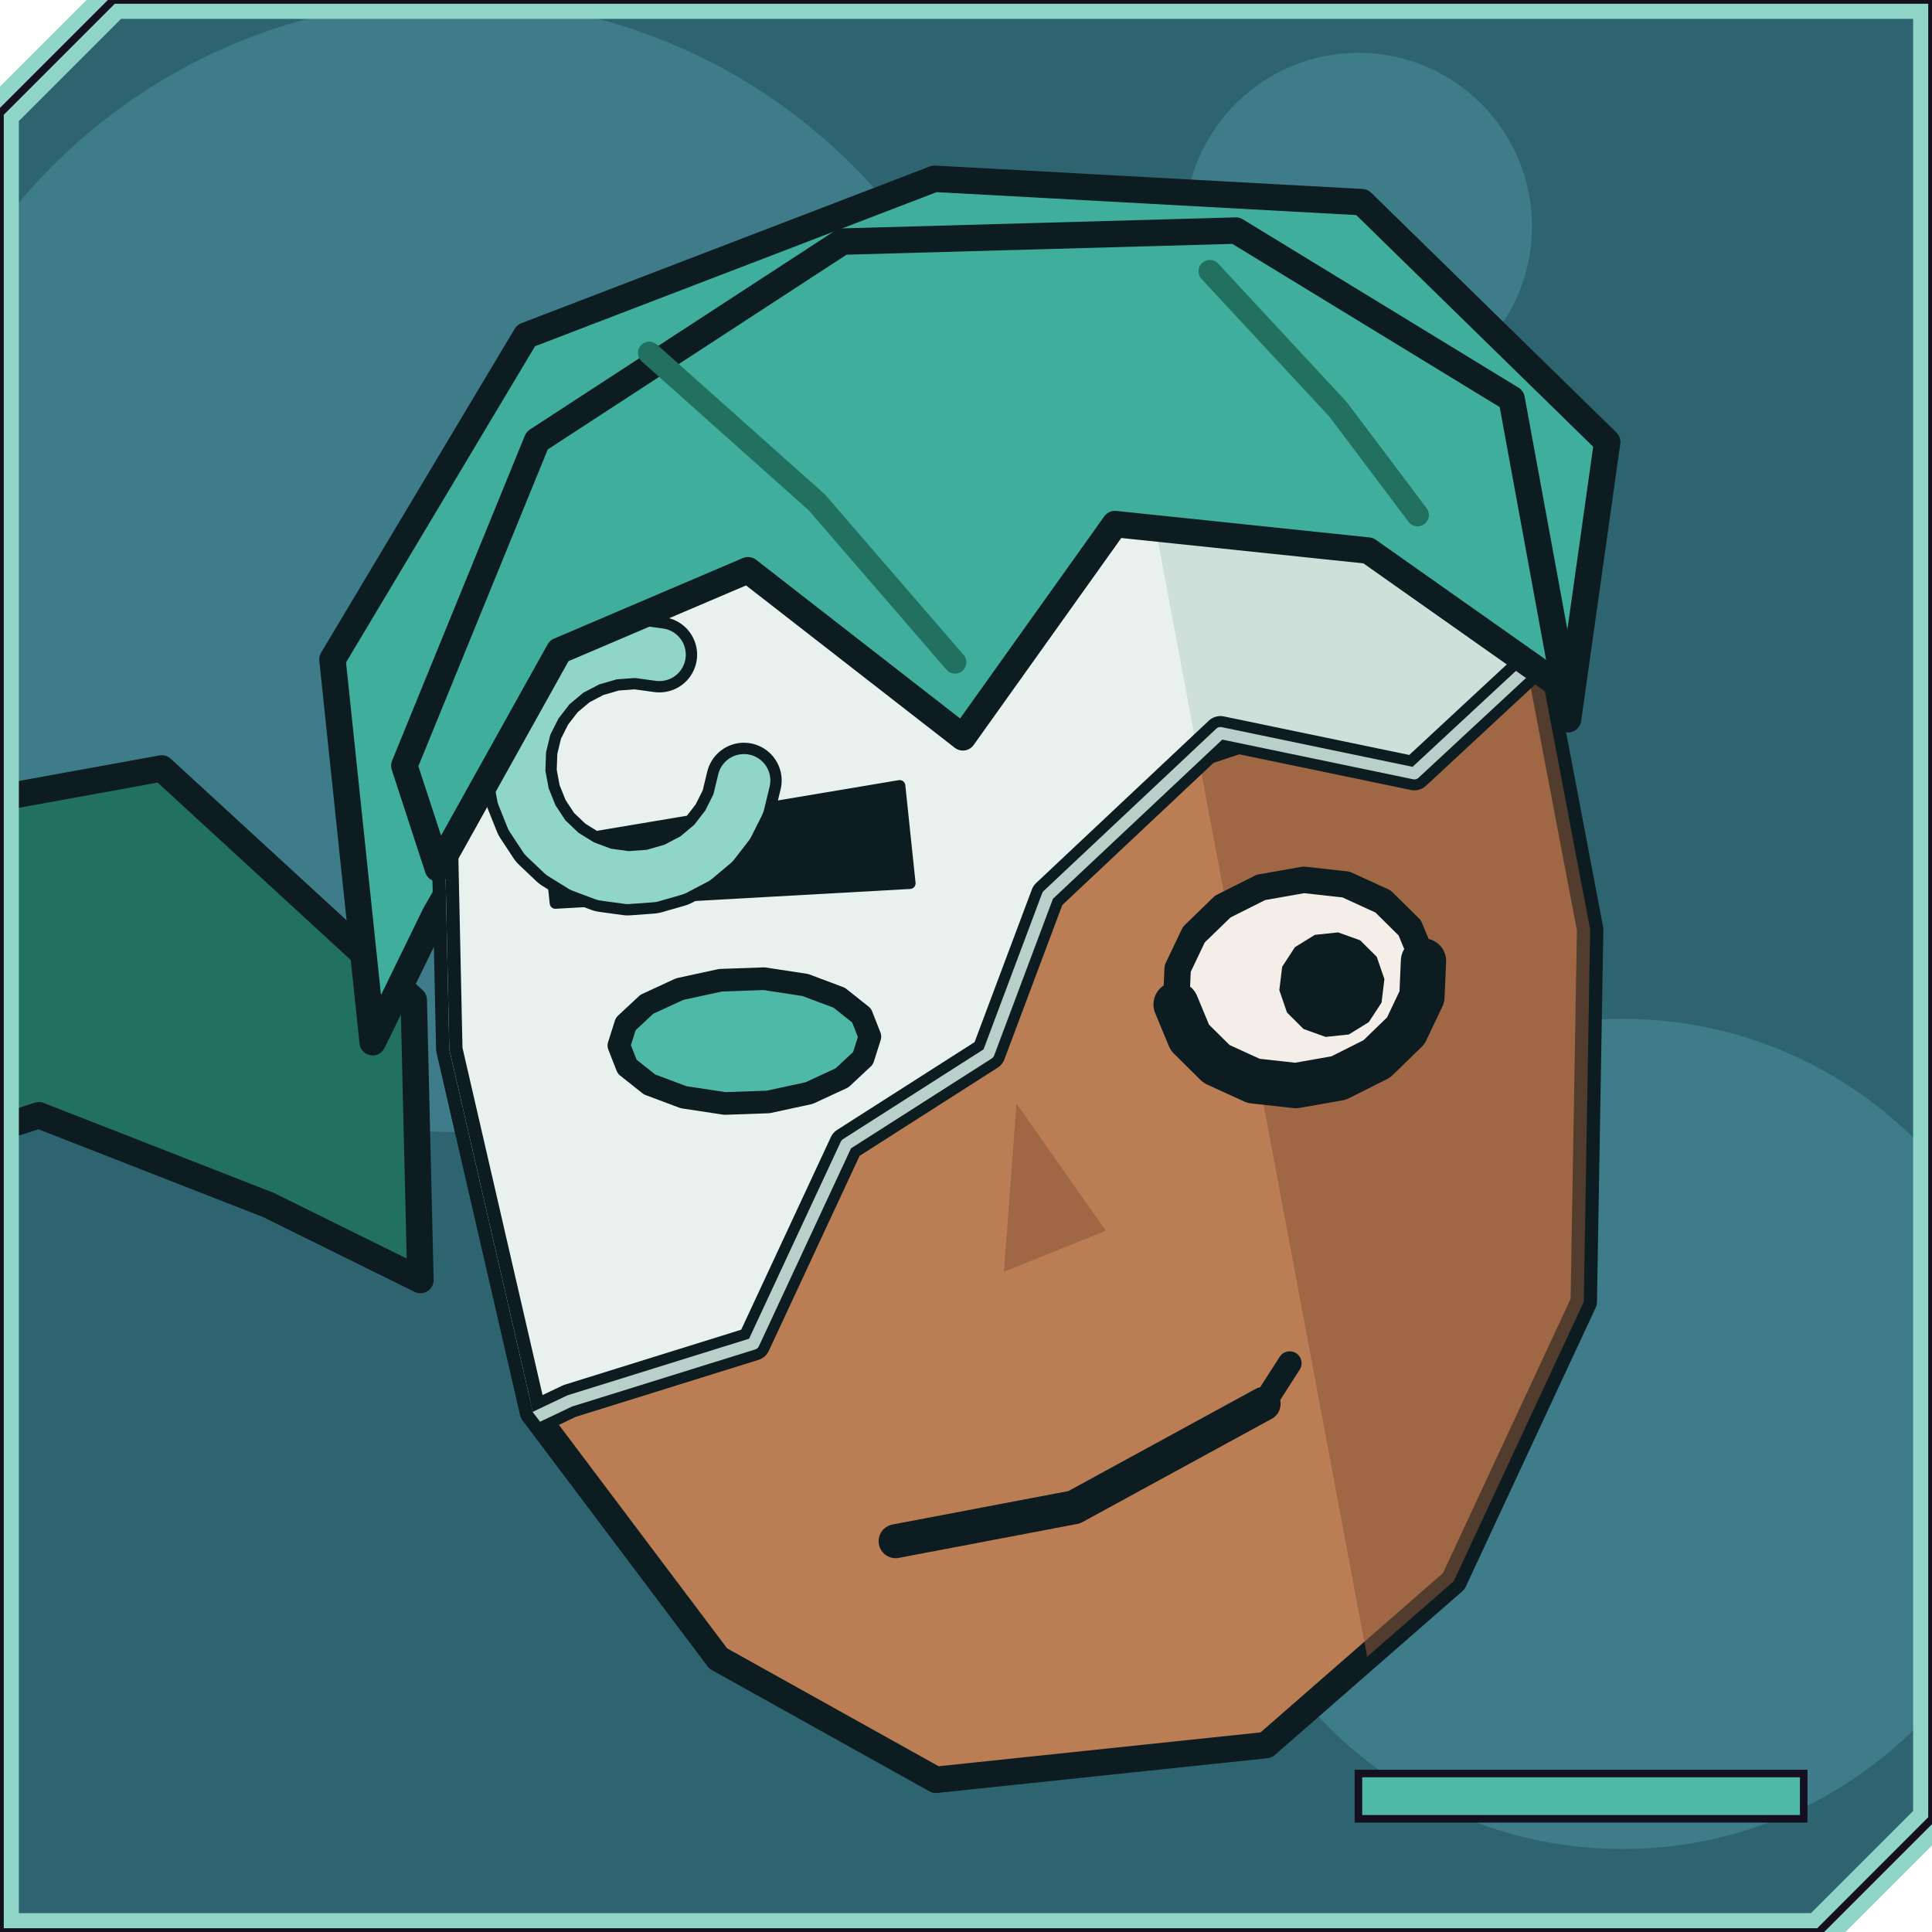
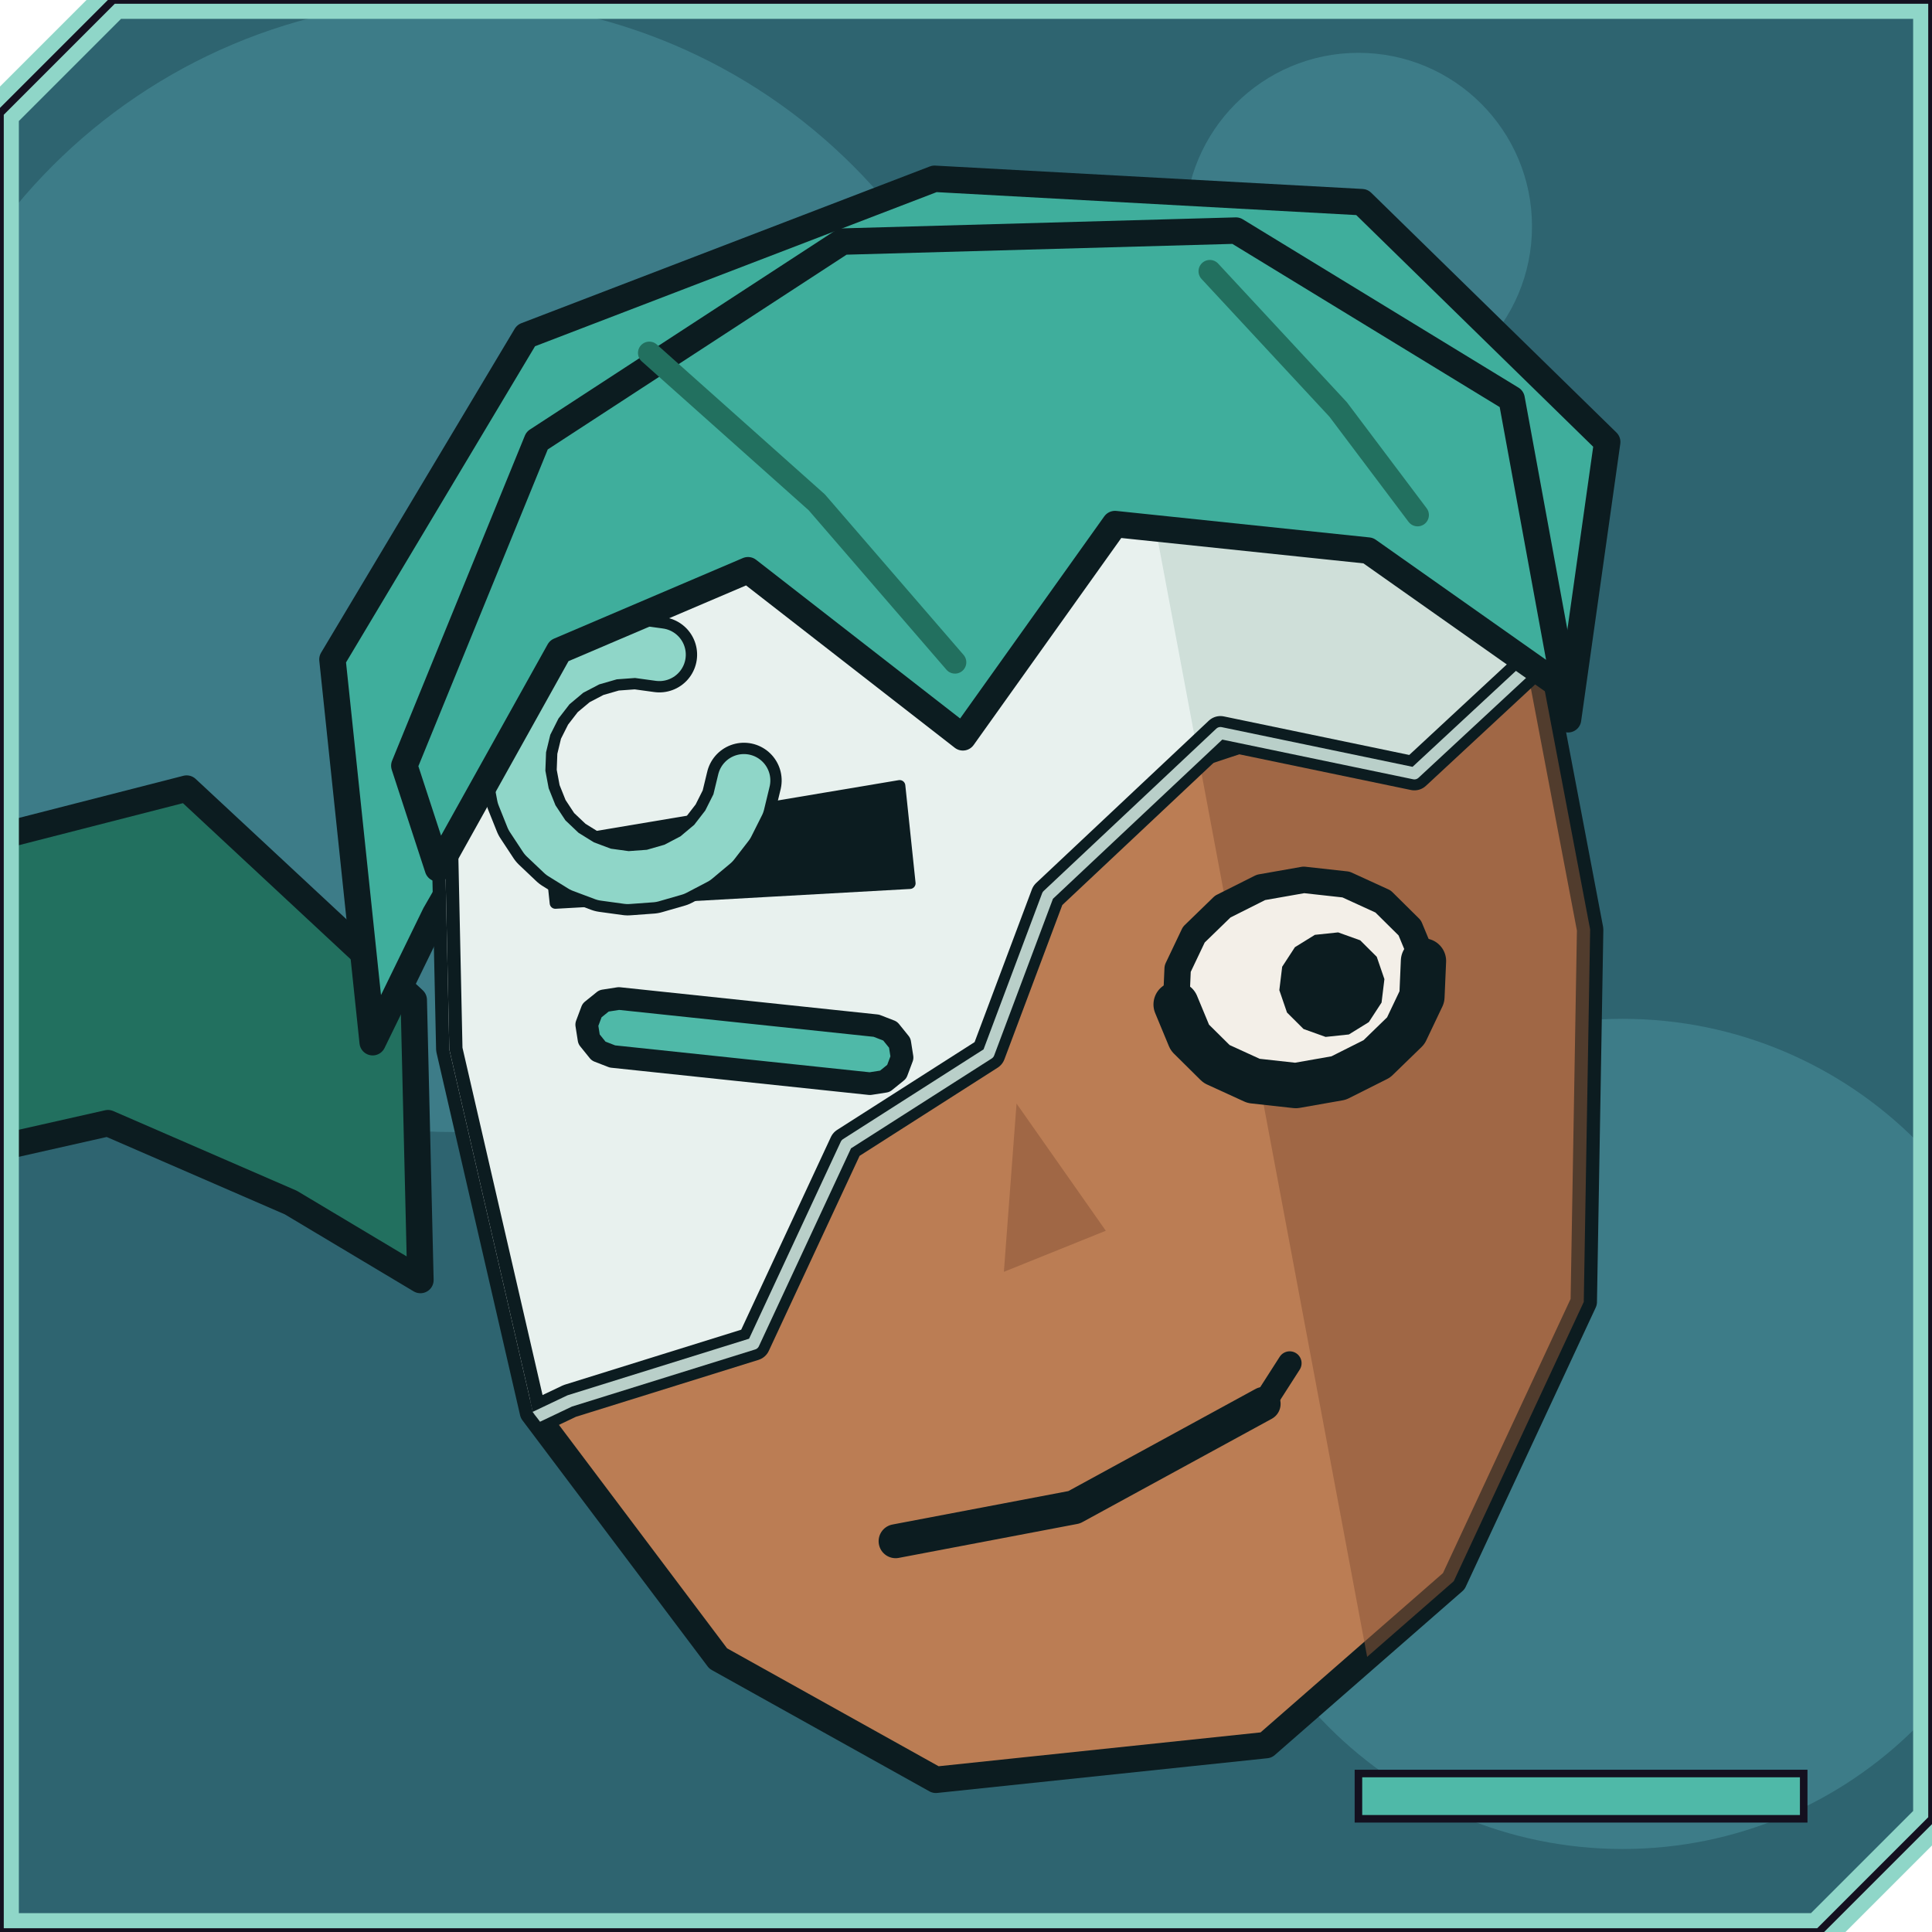
<svg xmlns="http://www.w3.org/2000/svg" width="200" height="200" viewBox="0 0 512 512">
  <defs>
    <clipPath id="fc-q9">
      <polygon points="30,0 512,0 512,482 482,512 0,512 0,30" />
    </clipPath>
  </defs>
  <g clip-path="url(#fc-q9)">
    <rect width="512" height="512" fill="#2e6470" />
    <circle cx="120" cy="150" r="150" fill="#3d7c88" />
    <circle cx="430" cy="380" r="110" fill="#3d7c88" />
    <circle cx="360" cy="60" r="46" fill="#3d7c88" />
    <g transform="translate(274.0 298.0) rotate(-6) scale(1.0)">
-       <polygon points="-160.0,-50.0 -220.0,-118.0 -300.0,-112.0 -352.0,-52.0 -372.0,12.0 -336.0,6.0 -300.0,-22.0 -262.0,-30.0 -204.0,0.0 -166.0,24.0" fill="#22705f" stroke="#0c1c20" stroke-width="7" stroke-linejoin="round" />
+       <polygon points="-160.0,-50.0 -214.0,-112.0 -282.0,-102.0 -326.0,-48.0 -342.0,4.0 -310.0,0.0 -278.0,-22.0 -244.0,-26.0 -198.0,0.0 -166.0,24.0" fill="#22705f" stroke="#0c1c20" stroke-width="7" stroke-linejoin="round" />
      <polygon points="-172.0,-40.0 -172.0,-142.0 -112.0,-222.0 0.0,-252.0 112.0,-234.0 170.0,-164.0 152.0,-92.0 100.0,-140.0 30.0,-170.0 -40.0,-160.0 -110.0,-130.0 -152.0,-72.0" fill="#3fae9c" stroke="#0c1c20" stroke-width="7" stroke-linejoin="round" />
      <polygon points="-152.0,-36.0 -144.0,-132.0 -92.0,-186.0 0.0,-204.0 92.0,-186.0 144.0,-132.0 152.0,-36.0 140.0,62.0 98.0,132.0 44.0,170.0 -44.0,170.0 -98.0,132.0 -140.0,62.0" fill="#bb7d54" stroke="#0c1c20" stroke-width="7" stroke-linejoin="round" />
      <clipPath id="sh-q9">
        <polygon points="40,-260 300,-260 300,260 82,260" />
      </clipPath>
      <g clip-path="url(#sh-q9)">
        <polygon points="-152.0,-36.0 -144.0,-132.0 -92.0,-186.0 0.0,-204.0 92.0,-186.0 144.0,-132.0 152.0,-36.0 140.0,62.0 98.0,132.0 44.0,170.0 -44.0,170.0 -98.0,132.0 -140.0,62.0" fill="#8a5538" opacity="0.55" />
      </g>
      <polygon points="-4.0,-6.0 16.0,30.0 -12.0,38.0" fill="#8a5538" opacity="0.55" />
      <polygon points="-107.2,-32.3 -105.6,-26.5 -100.2,-21.2 -91.6,-16.9 -80.9,-14.1 -69.4,-13.3 -58.4,-14.5 -49.3,-17.6 -43.2,-22.2 -40.8,-27.7 -42.4,-33.5 -47.8,-38.8 -56.4,-43.1 -67.1,-45.9 -78.6,-46.7 -89.6,-45.5 -98.7,-42.4 -104.8,-37.8" fill="#f3efe8" stroke="#0c1c20" stroke-width="7" stroke-linejoin="round" />
      <polygon points="-51.6,-28.6 -53.0,-22.5 -56.9,-17.7 -62.5,-15.0 -68.7,-15.0 -74.3,-17.7 -78.2,-22.5 -79.6,-28.6 -78.2,-34.7 -74.3,-39.5 -68.7,-42.2 -62.5,-42.2 -56.9,-39.5 -53.0,-34.7" fill="#0c1c20" />
      <polyline points="-107.2,-32.3 -105.6,-26.5 -100.2,-21.2 -91.6,-16.9 -80.9,-14.1 -69.4,-13.3 -58.4,-14.5 -49.3,-17.6 -43.2,-22.2 -40.8,-27.7" fill="none" stroke="#0c1c20" stroke-width="12" stroke-linecap="round" stroke-linejoin="round" />
      <polygon points="107.2,-32.3 105.8,-22.9 100.6,-14.4 92.2,-7.8 81.6,-3.8 70.1,-3.0 59.1,-5.4 49.8,-10.9 43.5,-18.6 40.8,-27.7 42.2,-37.1 47.4,-45.6 55.8,-52.2 66.4,-56.2 77.9,-57.0 88.9,-54.6 98.2,-49.1 104.5,-41.4" fill="#f3efe8" stroke="#0c1c20" stroke-width="7" stroke-linejoin="round" />
      <polygon points="96.4,-28.6 95.0,-22.5 91.1,-17.7 85.5,-15.0 79.3,-15.0 73.7,-17.7 69.8,-22.5 68.4,-28.6 69.8,-34.7 73.7,-39.5 79.3,-42.2 85.5,-42.2 91.1,-39.5 95.0,-34.7" fill="#0c1c20" />
      <polyline points="107.2,-32.3 105.8,-22.9 100.6,-14.4 92.2,-7.8 81.6,-3.8 70.1,-3.0 59.1,-5.4 49.8,-10.9 43.5,-18.6 40.8,-27.7" fill="none" stroke="#0c1c20" stroke-width="12" stroke-linecap="round" stroke-linejoin="round" />
      <polygon points="-26.0,-93.0 -120.0,-87.2 -120.0,-71.6 -26.0,-67.0" fill="#3fae9c" stroke="#0c1c20" stroke-width="3" stroke-linejoin="round" />
      <polygon points="26.0,-111.0 120.0,-121.2 120.0,-105.6 26.0,-85.0" fill="#3fae9c" stroke="#0c1c20" stroke-width="3" stroke-linejoin="round" />
      <polyline points="-48.0,106.0 0.0,102.0 52.8,80.0" fill="none" stroke="#0c1c20" stroke-width="9" stroke-linecap="round" stroke-linejoin="round" />
      <polyline points="52.8,80.0 60.8,70.0" fill="none" stroke="#0c1c20" stroke-width="6.3" stroke-linecap="round" stroke-linejoin="round" />
      <clipPath id="m-q9">
        <polygon points="300.0,-300.0 300.0,-130.0 150.0,-112.0 110.0,-82.0 60.0,-98.0 10.0,-60.0 -10.0,-20.0 -50.0,0.0 -80.0,50.0 -130.0,60.0 -300.0,120.0 -300.0,-300.0" />
      </clipPath>
      <clipPath id="hc-q9">
        <polygon points="-152.0,-36.0 -144.0,-132.0 -92.0,-186.0 0.0,-204.0 92.0,-186.0 144.0,-132.0 152.0,-36.0 140.0,62.0 98.0,132.0 44.0,170.0 -44.0,170.0 -98.0,132.0 -140.0,62.0" />
      </clipPath>
      <g clip-path="url(#hc-q9)">
        <g clip-path="url(#m-q9)">
          <polygon points="-152.0,-36.0 -144.0,-132.0 -92.0,-186.0 0.0,-204.0 92.0,-186.0 144.0,-132.0 152.0,-36.0 140.0,62.0 98.0,132.0 44.0,170.0 -44.0,170.0 -98.0,132.0 -140.0,62.0" fill="#e8f1ee" stroke="#0c1c20" stroke-width="7" />
          <clipPath id="sh-q9m">
            <polygon points="40,-260 300,-260 300,260 82,260" />
          </clipPath>
          <g clip-path="url(#sh-q9m)">
            <polygon points="-152.0,-36.0 -144.0,-132.0 -92.0,-186.0 0.0,-204.0 92.0,-186.0 144.0,-132.0 152.0,-36.0 140.0,62.0 98.0,132.0 44.0,170.0 -44.0,170.0 -98.0,132.0 -140.0,62.0" fill="#b9cfc9" opacity="0.55" />
          </g>
-           <polygon points="-107.2,-32.3 -105.6,-26.5 -100.2,-21.2 -91.6,-16.9 -80.9,-14.1 -69.4,-13.3 -58.4,-14.5 -49.3,-17.6 -43.2,-22.2 -40.8,-27.7 -42.4,-33.5 -47.8,-38.8 -56.4,-43.1 -67.1,-45.9 -78.6,-46.7 -89.6,-45.5 -98.7,-42.4 -104.8,-37.8" fill="#4fb9a8" stroke="#0c1c20" stroke-width="6" stroke-linejoin="round" />
+           <polygon points="-105.9,-44.7 -109.9,-44.5 -113.3,-42.3 -115.1,-38.7 -114.9,-34.8 -112.7,-31.4 -109.2,-29.6 -42.1,-15.3 -38.1,-15.5 -34.7,-17.7 -32.9,-21.3 -33.1,-25.2 -35.3,-28.6 -38.8,-30.4" fill="#4fb9a8" stroke="#0c1c20" stroke-width="6" stroke-linejoin="round" />
          <polygon points="-26.0,-93.0 -120.0,-87.2 -120.0,-71.6 -26.0,-67.0" fill="#0c1c20" stroke="#0c1c20" stroke-width="3" stroke-linejoin="round" />
          <polyline points="-85.7,-134.2 -91.8,-135.7 -98.1,-135.9 -104.3,-134.8 -110.1,-132.5 -115.3,-129.0 -119.6,-124.5 -123.0,-119.2 -125.1,-113.3 -126.0,-107.0 -125.5,-100.8 -123.8,-94.8 -120.9,-89.2 -116.8,-84.4 -111.9,-80.6 -106.3,-77.8 -100.2,-76.3 -93.9,-76.1 -87.7,-77.2 -81.9,-79.5 -76.7,-83.0 -72.4,-87.5 -69.0,-92.8 -66.9,-98.7" fill="none" stroke="#0c1c20" stroke-width="20" stroke-linecap="round" stroke-linejoin="round" />
          <polyline points="-85.7,-134.2 -91.8,-135.7 -98.1,-135.9 -104.3,-134.8 -110.1,-132.5 -115.3,-129.0 -119.6,-124.5 -123.0,-119.2 -125.1,-113.3 -126.0,-107.0 -125.5,-100.8 -123.8,-94.8 -120.9,-89.2 -116.8,-84.4 -111.9,-80.6 -106.3,-77.8 -100.2,-76.3 -93.9,-76.1 -87.7,-77.2 -81.9,-79.5 -76.7,-83.0 -72.4,-87.5 -69.0,-92.8 -66.9,-98.7" fill="none" stroke="#8fd6c8" stroke-width="14" stroke-linecap="round" stroke-linejoin="round" />
        </g>
        <polyline points="300.0,-130.0 150.0,-112.0 110.0,-82.0 60.0,-98.0 10.0,-60.0 -10.0,-20.0 -50.0,0.0 -80.0,50.0 -130.0,60.0 -300.0,120.0" fill="none" stroke="#0c1c20" stroke-width="9" stroke-linecap="round" stroke-linejoin="round" />
        <polyline points="300.0,-130.0 150.0,-112.0 110.0,-82.0 60.0,-98.0 10.0,-60.0 -10.0,-20.0 -50.0,0.0 -80.0,50.0 -130.0,60.0 -300.0,120.0" fill="none" stroke="#b9cfc9" stroke-width="3.2" stroke-linecap="round" stroke-linejoin="round" />
      </g>
      <polygon points="152.0,-100.0 146.0,-178.0 78.0,-230.0 -26.0,-238.0 -112.0,-194.0 -156.0,-112.0 -150.0,-84.0 -112.0,-138.0 -60.0,-154.0 -8.0,-104.0 38.0,-156.0 104.0,-142.0" fill="#3fae9c" stroke="#0c1c20" stroke-width="7" stroke-linejoin="round" />
      <polyline points="-80.0,-214.0 -40.0,-170.0 -8.0,-124.0" fill="none" stroke="#22705f" stroke-width="6" stroke-linecap="round" stroke-linejoin="round" />
      <polyline points="70.0,-220.0 100.0,-180.0 118.0,-150.0" fill="none" stroke="#22705f" stroke-width="6" stroke-linecap="round" stroke-linejoin="round" />
    </g>
  </g>
  <polygon points="30,0 512,0 512,482 482,512 0,512 0,30" fill="none" stroke="#8fd6c8" stroke-width="10" stroke-linejoin="miter" />
  <polygon points="30,0 512,0 512,482 482,512 0,512 0,30" fill="none" stroke="#14101f" stroke-width="2" />
  <rect x="360" y="470" width="118" height="12" fill="#4fb9a8" stroke="#14101f" stroke-width="2" />
</svg>
